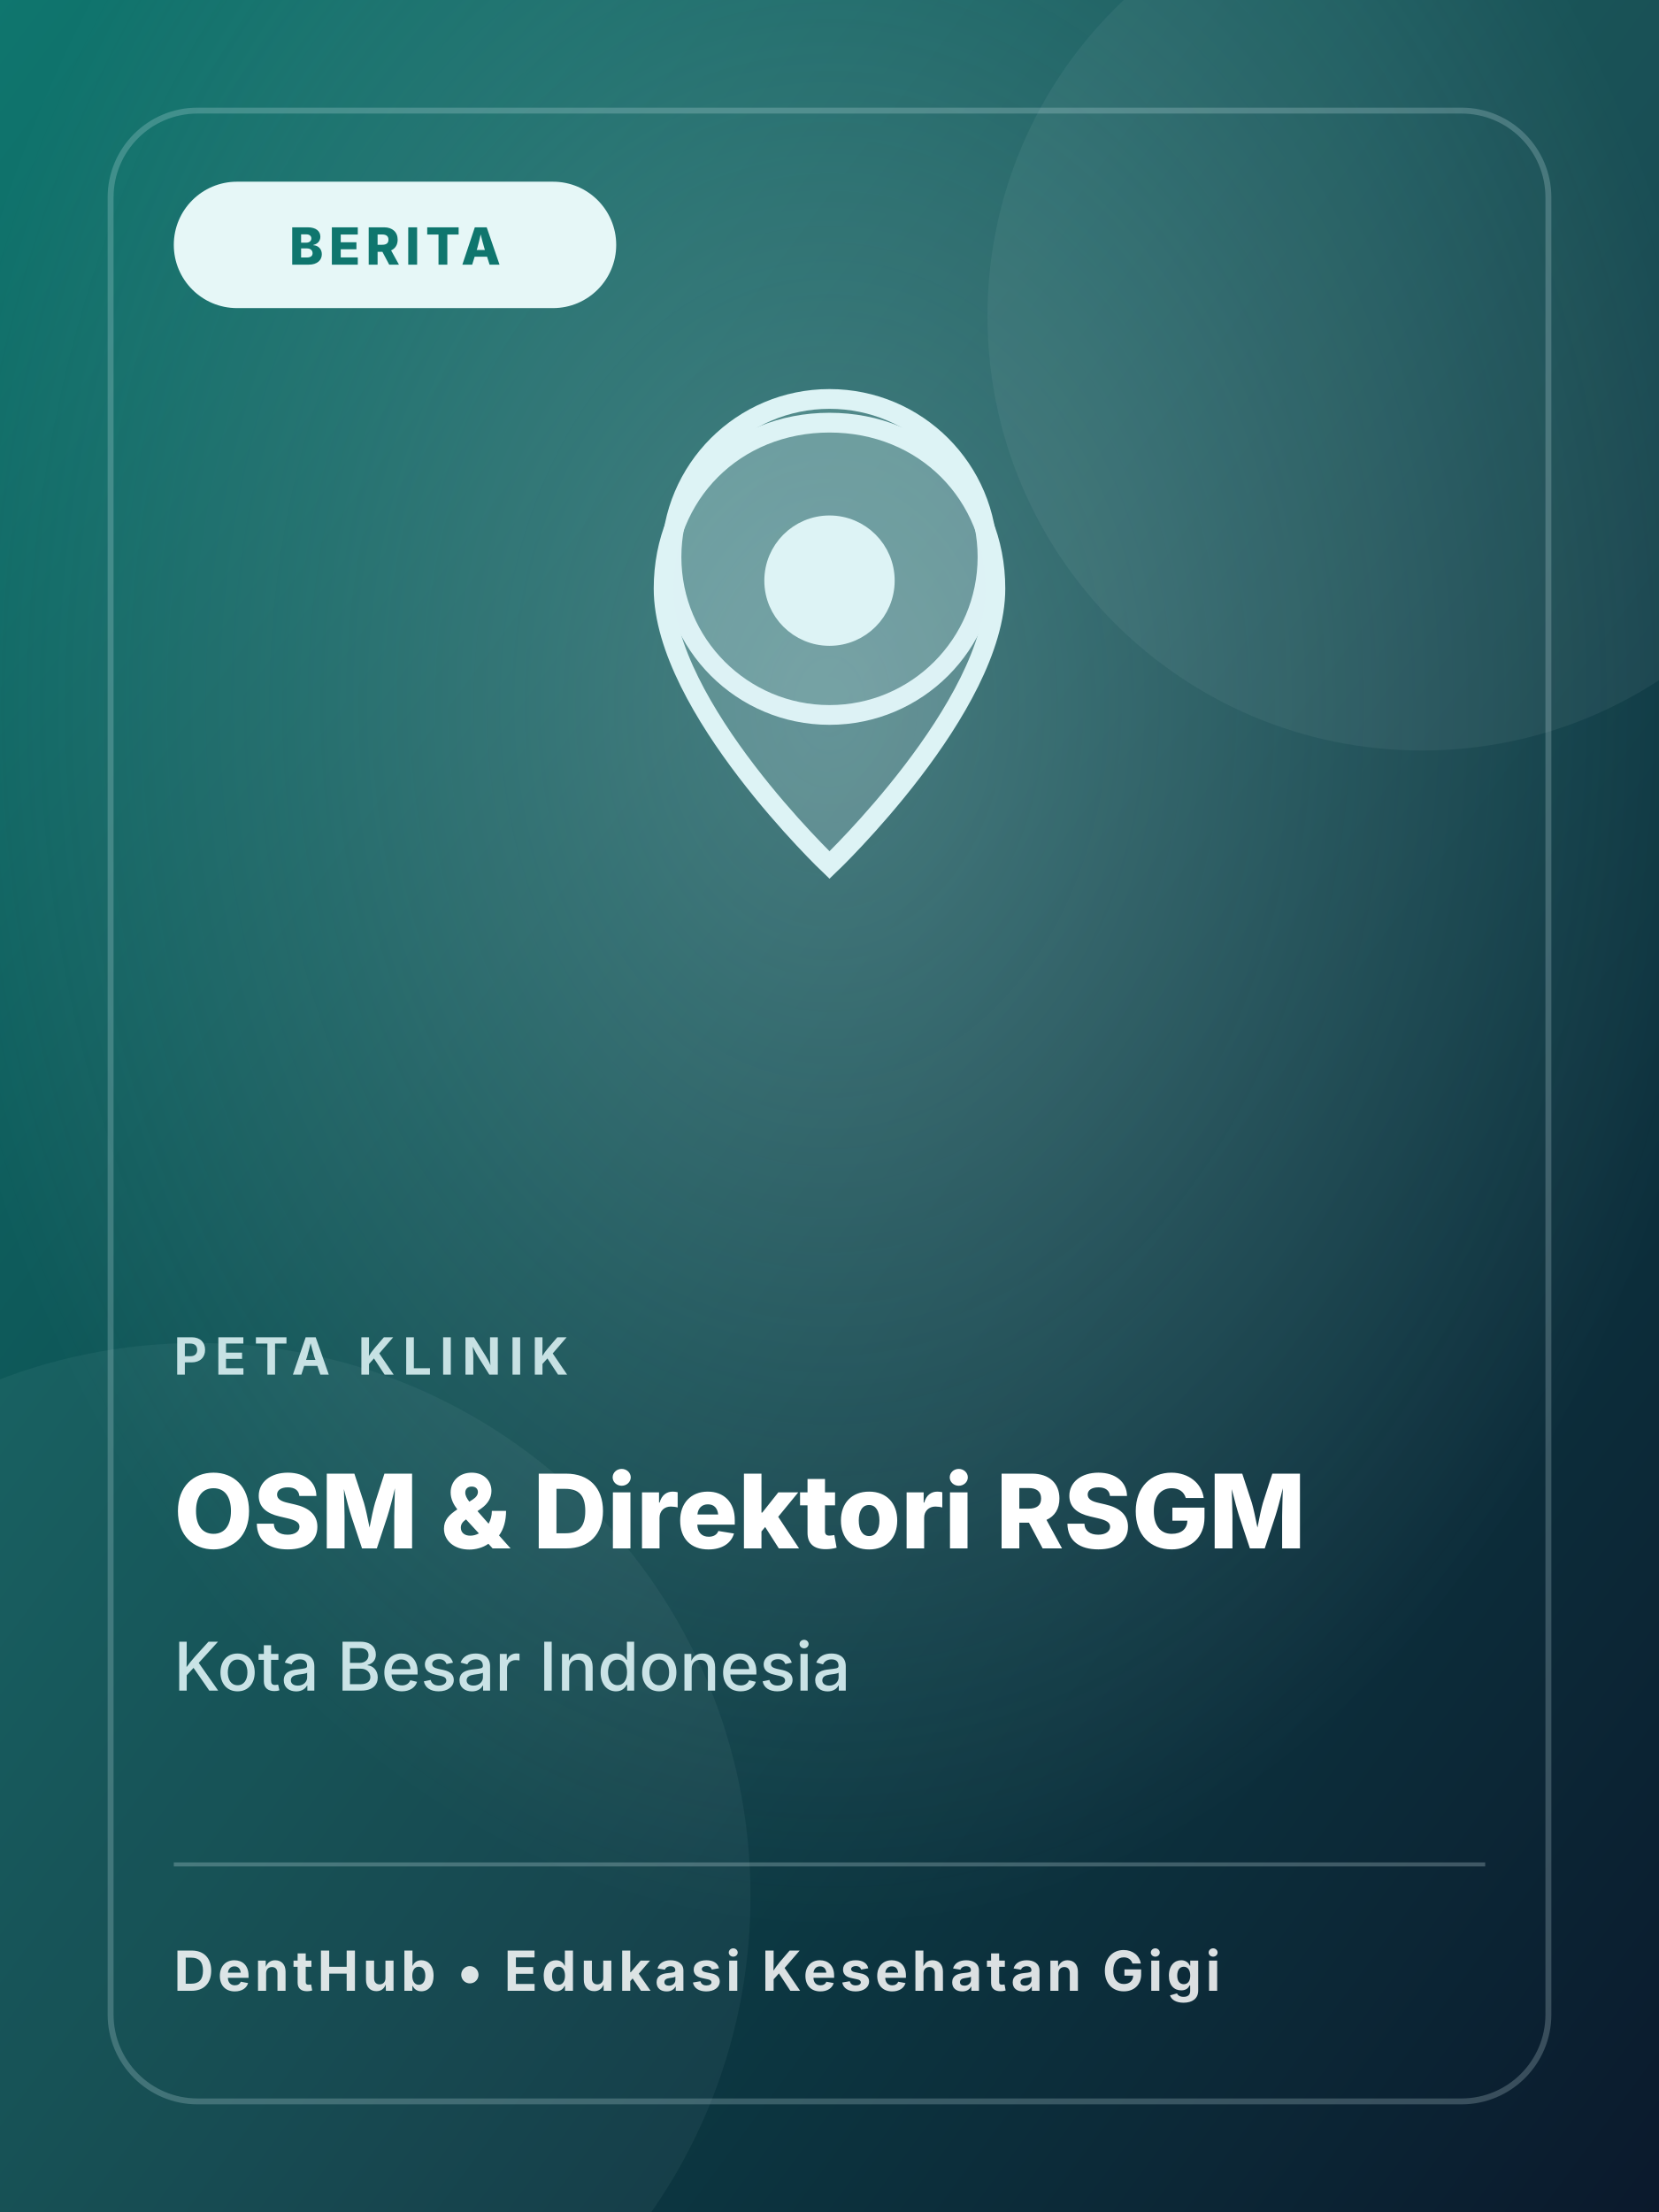
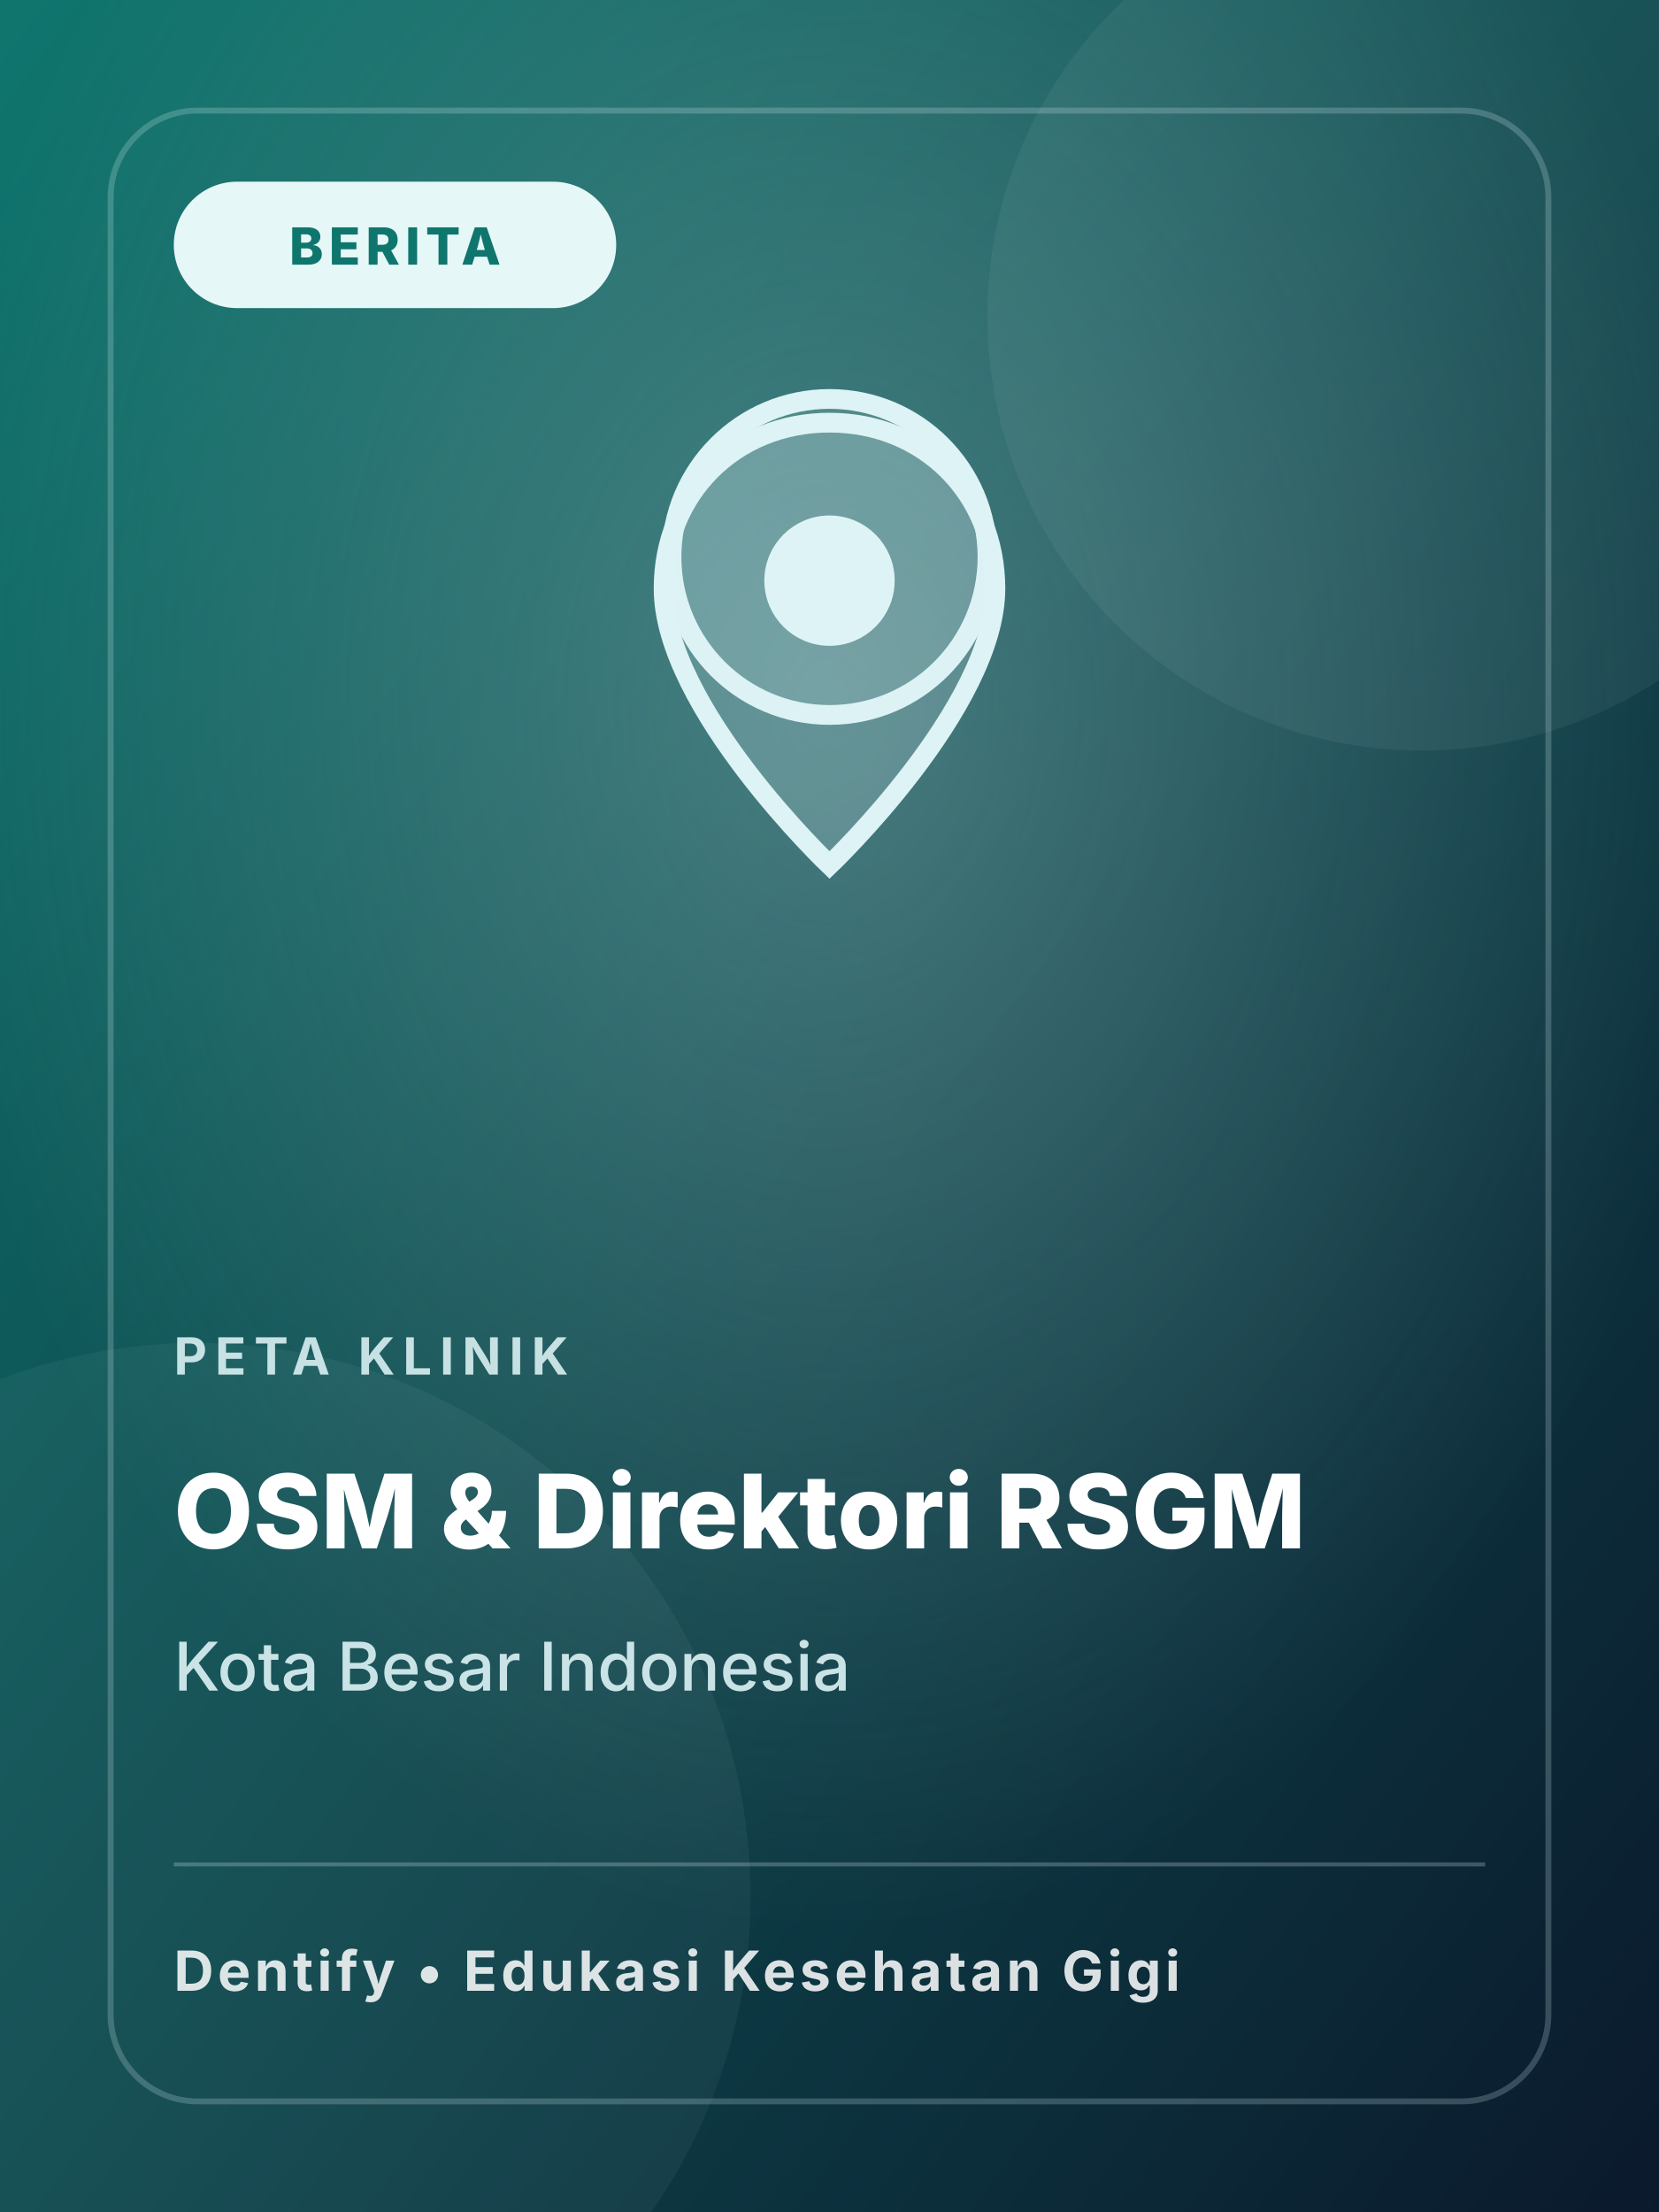
<svg xmlns="http://www.w3.org/2000/svg" viewBox="0 0 420 560" width="420" height="560" role="img" aria-label="OSM &amp; Direktori RSGM">
  <defs>
    <linearGradient id="bg" x1="0%" y1="0%" x2="100%" y2="100%">
      <stop offset="0%" stop-color="#0F766E" />
      <stop offset="100%" stop-color="#0B192C" />
    </linearGradient>
    <radialGradient id="glow" cx="50%" cy="32%" r="55%">
      <stop offset="0%" stop-color="#DDF3F5" stop-opacity="0.28" />
      <stop offset="100%" stop-color="#DDF3F5" stop-opacity="0" />
    </radialGradient>
  </defs>
  <rect width="420" height="560" fill="url(#bg)" />
  <rect width="420" height="560" fill="url(#glow)" />
  <circle cx="360" cy="80" r="110" fill="#DDF3F5" fill-opacity="0.06" />
  <circle cx="50" cy="480" r="140" fill="#DDF3F5" fill-opacity="0.05" />
  <rect x="28" y="28" width="364" height="504" rx="22" fill="none" stroke="#DDF3F5" stroke-opacity="0.22" stroke-width="1.5" />
  <rect x="44" y="46" width="112" height="32" rx="16" fill="#E6F7F7" />
  <text x="100" y="67" text-anchor="middle" font-family="system-ui, -apple-system, sans-serif" font-size="13" font-weight="800" letter-spacing="1.4" fill="#0F766E">BERITA</text>
  <g transform="translate(210 155)" stroke="#DDF3F5" stroke-width="5" fill="none">
    <circle cx="0" cy="-14" r="40" fill="#DDF3F5" fill-opacity="0.14" />
    <path d="M0 -48 C24 -48 42 -30 42 -6 C42 24 0 64 0 64 C0 64 -42 24 -42 -6 C-42 -30 -24 -48 0 -48 Z" fill="#DDF3F5" fill-opacity="0.2" />
    <circle cx="0" cy="-8" r="14" fill="#DDF3F5" />
  </g>
  <text x="44" y="348" font-family="system-ui, -apple-system, sans-serif" font-size="13" font-weight="700" letter-spacing="2" fill="#DDF3F5" opacity="0.88">PETA KLINIK</text>
  <text x="44" y="392" font-family="system-ui, -apple-system, sans-serif" font-size="26" font-weight="800" fill="#FFFFFF">OSM &amp; Direktori RSGM</text>
  <text x="44" y="428" font-family="system-ui, -apple-system, sans-serif" font-size="17" font-weight="500" fill="#DDF3F5" opacity="0.9">Kota Besar Indonesia</text>
  <line x1="44" y1="472" x2="376" y2="472" stroke="#DDF3F5" stroke-opacity="0.25" stroke-width="1" />
-   <text x="44" y="504" font-family="system-ui, -apple-system, sans-serif" font-size="14" font-weight="700" letter-spacing="1" fill="#FFFFFF" opacity="0.85">DentHub • Edukasi Kesehatan Gigi</text>
+   <text x="44" y="504" font-family="system-ui, -apple-system, sans-serif" font-size="14" font-weight="700" letter-spacing="1" fill="#FFFFFF" opacity="0.85">Dentify • Edukasi Kesehatan Gigi</text>
</svg>
